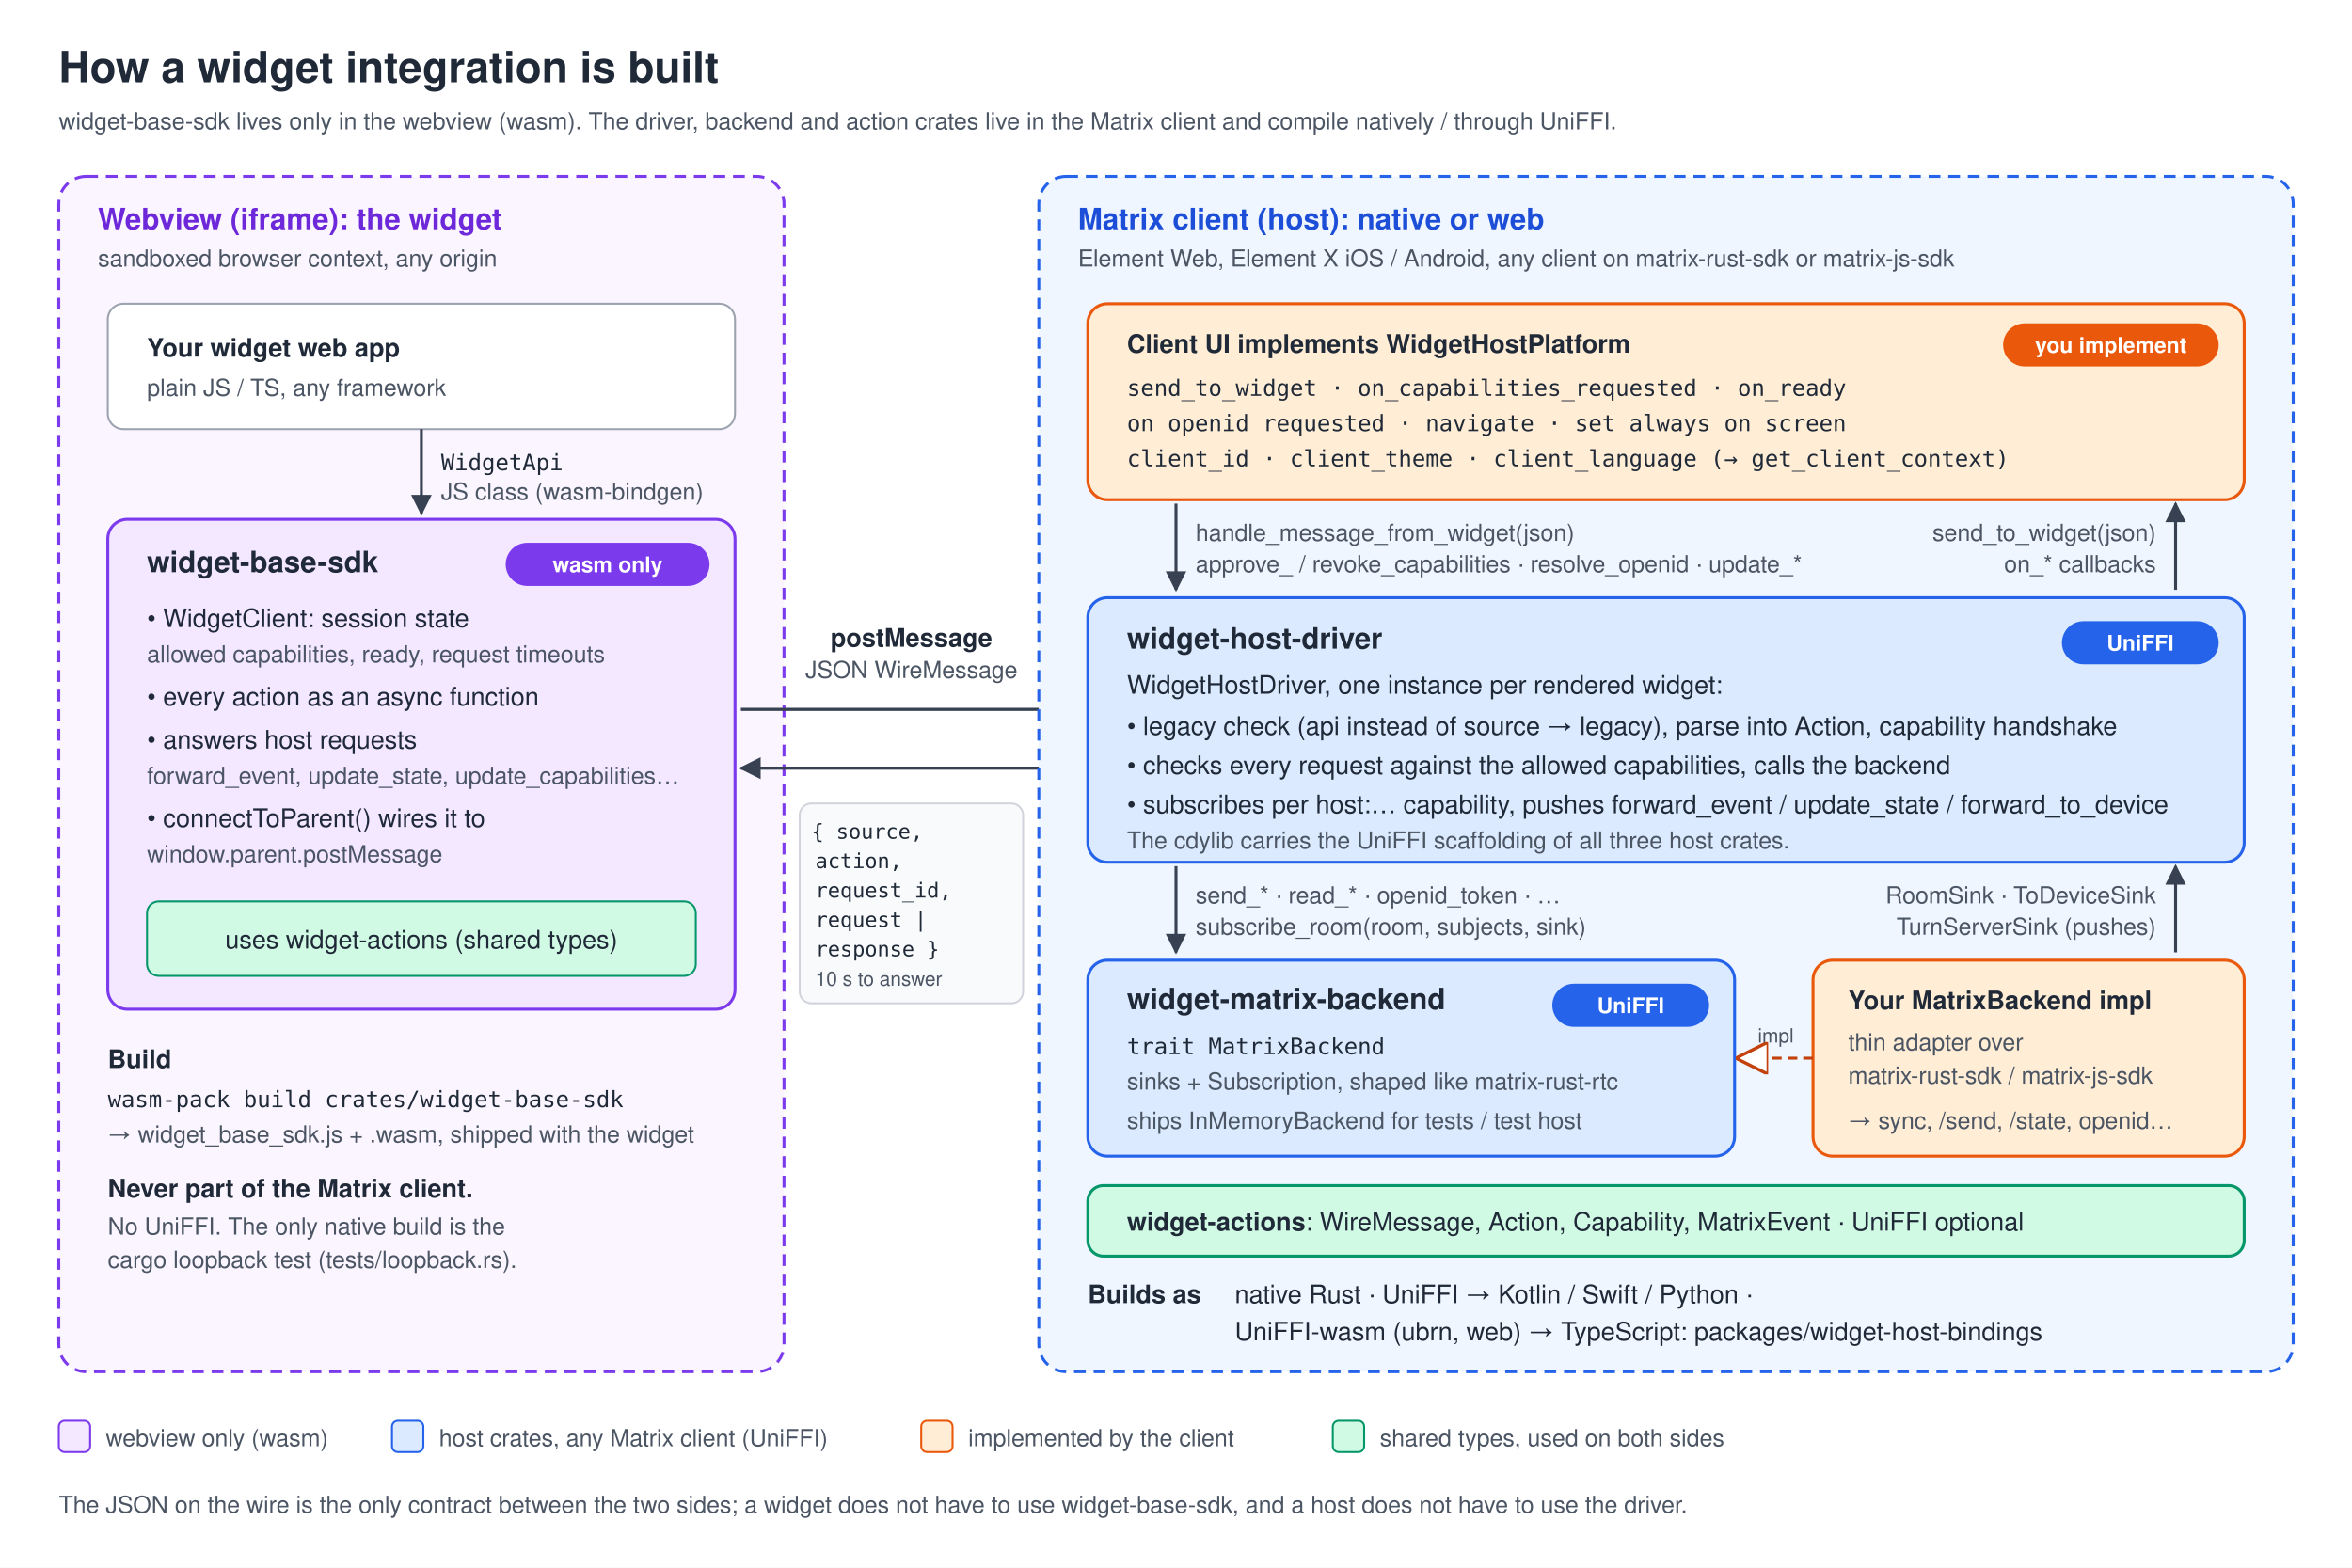
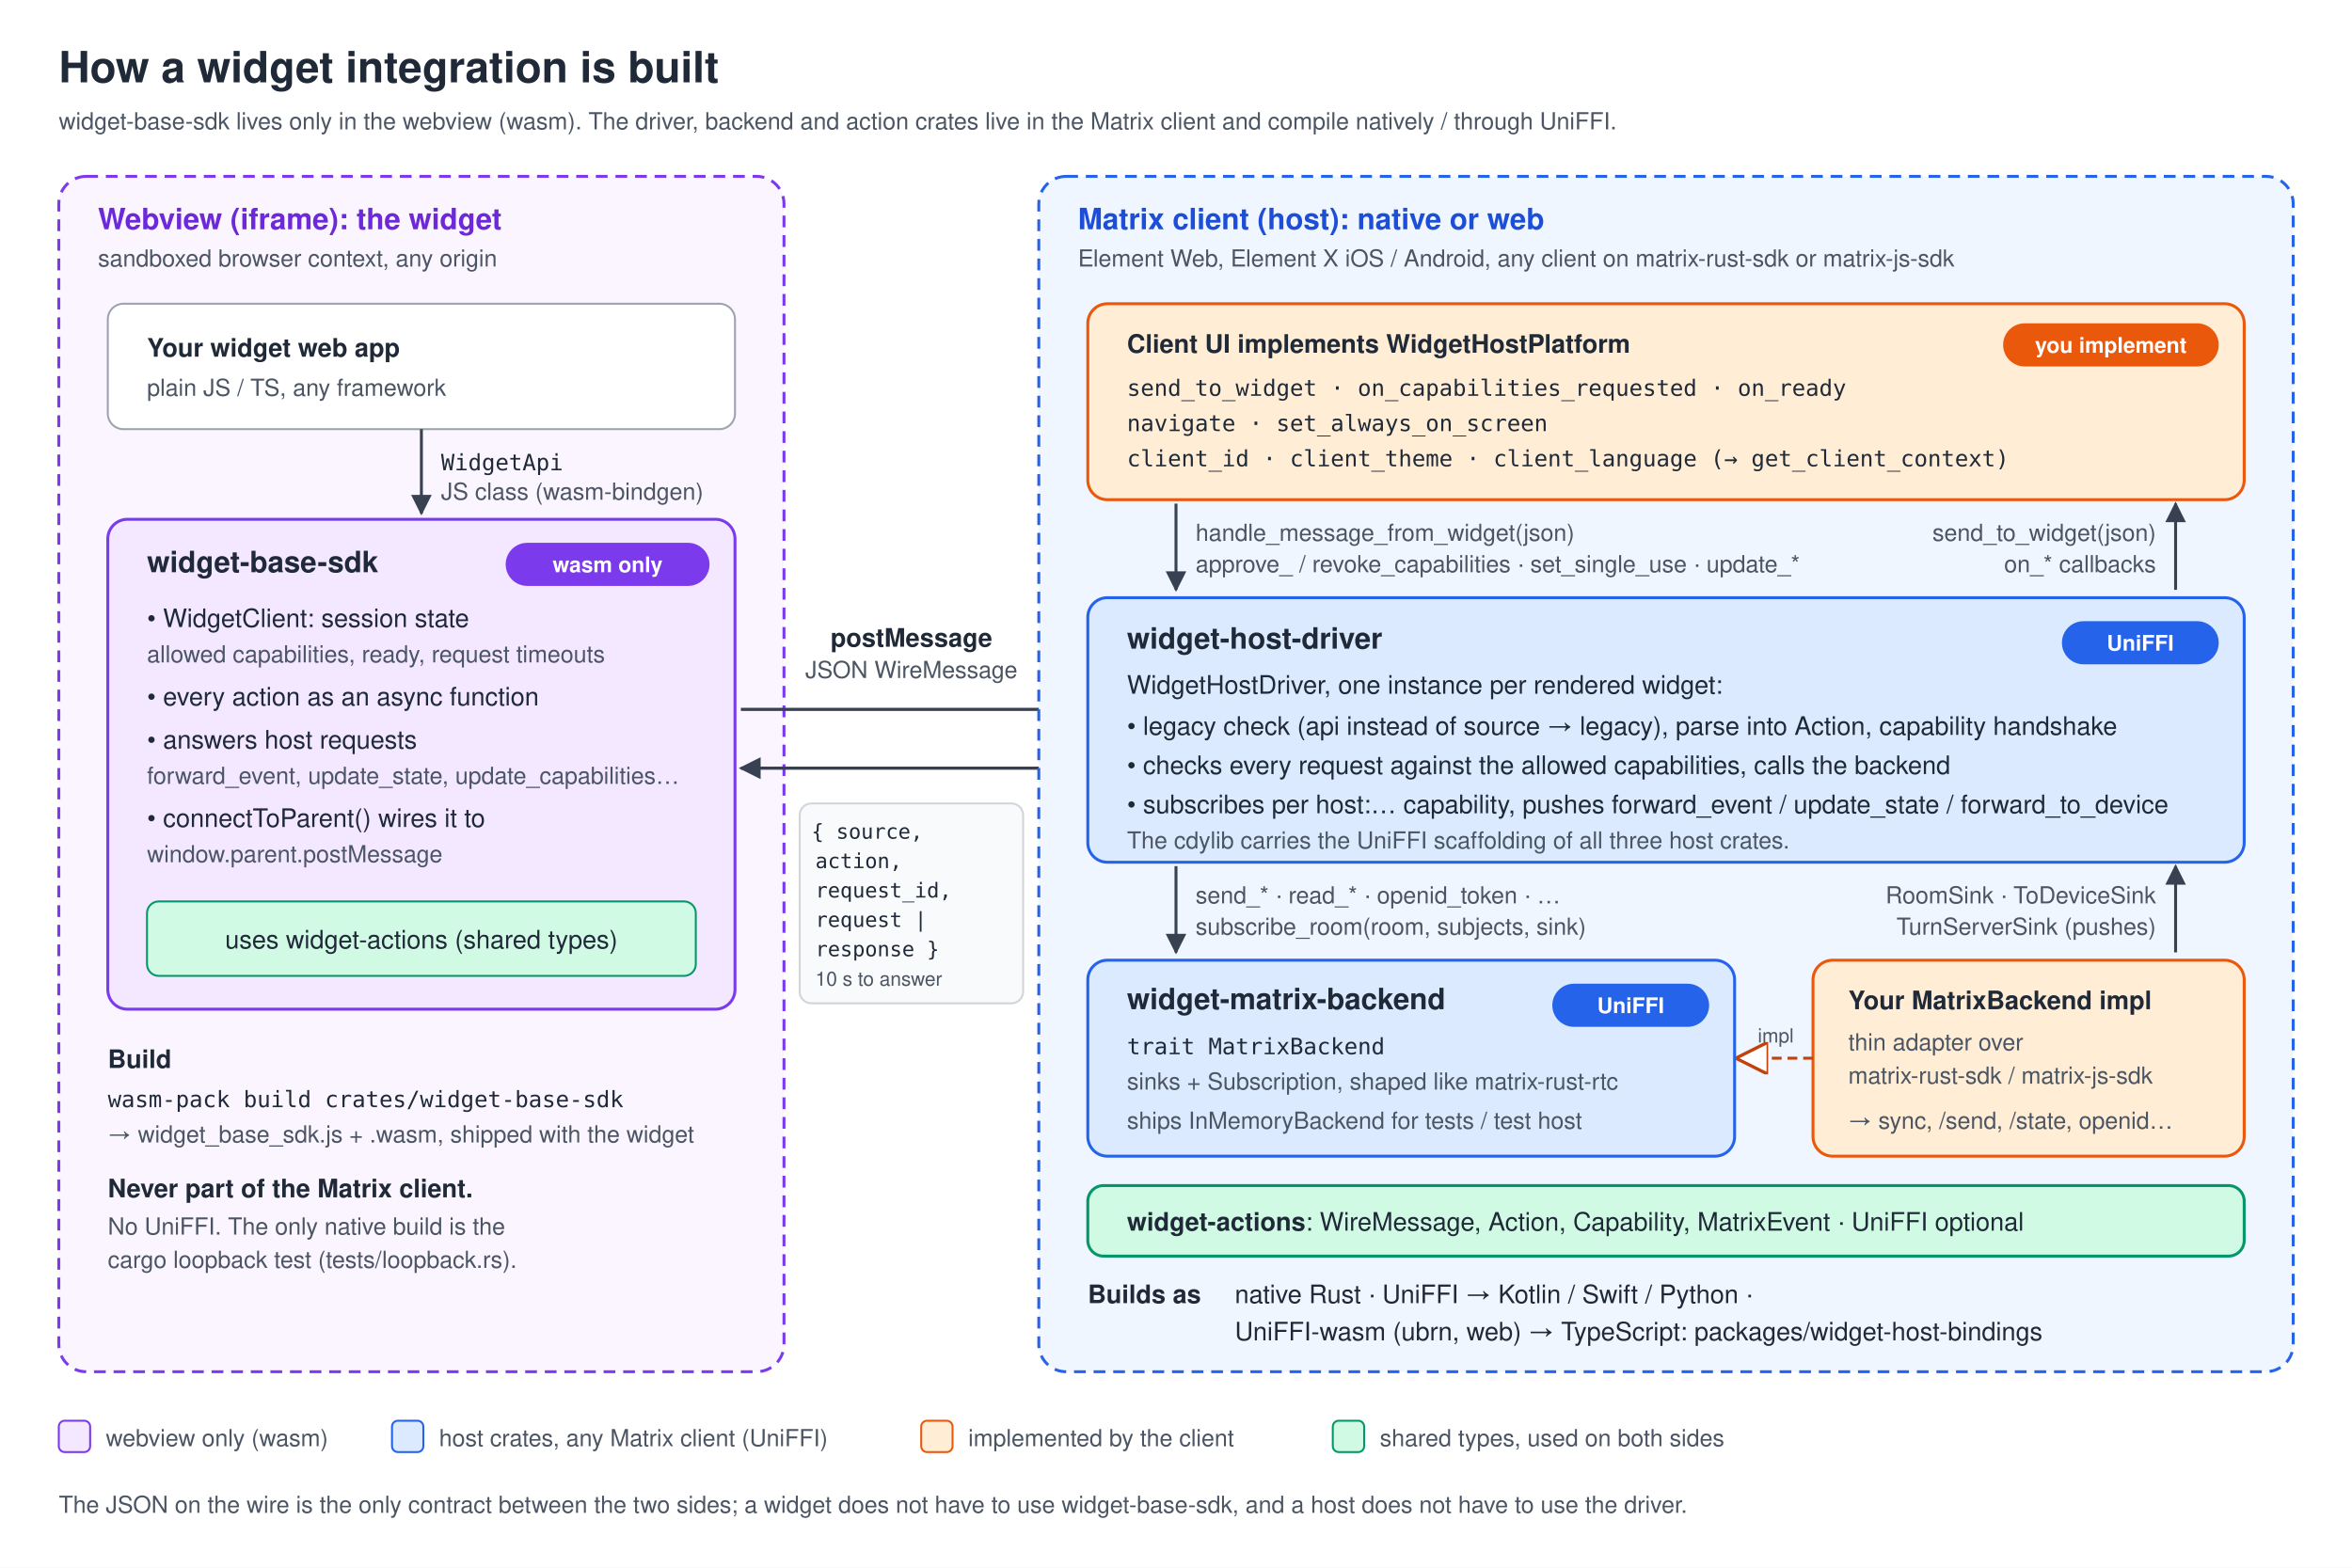
<svg xmlns="http://www.w3.org/2000/svg" viewBox="0 0 1200 800" width="1200" height="800" font-family="-apple-system, 'Segoe UI', Helvetica, Arial, sans-serif">
  <style>
    text { fill: #1f2937; white-space: pre; }
    .h1 { font-size: 22px; font-weight: 700; }
    .h2 { font-size: 15px; font-weight: 700; }
    .b { font-size: 13px; }
    .s { font-size: 12px; fill: #4b5563; }
    .m { font-family: ui-monospace, SFMono-Regular, Menlo, monospace; font-size: 11.5px; }
    .badge { font-size: 11px; font-weight: 700; fill: #ffffff; }
    .purple { fill: #6d28d9; }
    .blue { fill: #1d4ed8; }
  </style>
  <defs>
    <marker id="arr" viewBox="0 0 10 10" refX="9" refY="5" markerWidth="7" markerHeight="7" orient="auto-start-reverse">
      <path d="M0,0 L10,5 L0,10 z" fill="#374151" />
    </marker>
    <marker id="tri" viewBox="0 0 12 12" refX="11" refY="6" markerWidth="11" markerHeight="11" orient="auto">
      <path d="M0,0 L12,6 L0,12 z" fill="#ffffff" stroke="#c2410c" stroke-width="1.2" />
    </marker>
  </defs>
  <rect width="1200" height="800" fill="#ffffff" />
  <text x="30" y="42" class="h1">How a widget integration is built</text>
  <text x="30" y="66" class="s">widget-base-sdk lives only in the webview (wasm). The driver, backend and action crates live in the Matrix client and compile natively / through UniFFI.</text>
  <rect x="30" y="90" width="370" height="610" rx="14" fill="#faf5ff" stroke="#7c3aed" stroke-width="1.5" stroke-dasharray="6 4" />
  <text x="50" y="117" class="h2 purple">Webview (iframe): the widget</text>
  <text x="50" y="136" class="s">sandboxed browser context, any origin</text>
  <rect x="55" y="155" width="320" height="64" rx="8" fill="#ffffff" stroke="#9ca3af" />
  <text x="75" y="182" class="b" font-weight="700">Your widget web app</text>
  <text x="75" y="202" class="s">plain JS / TS, any framework</text>
  <line x1="215" y1="219" x2="215" y2="262" stroke="#374151" stroke-width="1.5" marker-end="url(#arr)" />
  <text x="225" y="240" class="m">WidgetApi</text>
  <text x="225" y="255" class="s">JS class (wasm-bindgen)</text>
  <rect x="55" y="265" width="320" height="250" rx="10" fill="#f3e8ff" stroke="#7c3aed" stroke-width="1.5" />
  <text x="75" y="292" class="h2">widget-base-sdk</text>
  <rect x="258" y="277" width="104" height="22" rx="11" fill="#7c3aed" />
  <text x="310" y="292" class="badge" text-anchor="middle">wasm only</text>
  <text x="75" y="320" class="b">• WidgetClient: session state</text>
  <text x="75" y="338" class="s">   allowed capabilities, ready, request timeouts</text>
  <text x="75" y="360" class="b">• every action as an async function</text>
  <text x="75" y="382" class="b">• answers host requests</text>
  <text x="75" y="400" class="s">   forward_event, update_state, update_capabilities…</text>
  <text x="75" y="422" class="b">• connectToParent() wires it to</text>
  <text x="75" y="440" class="s">   window.parent.postMessage</text>
  <rect x="75" y="460" width="280" height="38" rx="6" fill="#d1fae5" stroke="#059669" />
  <text x="215" y="484" class="b" text-anchor="middle">uses widget-actions (shared types)</text>
  <text x="55" y="545" class="b" font-weight="700">Build</text>
  <text x="55" y="565" class="m">wasm-pack build crates/widget-base-sdk</text>
  <text x="55" y="583" class="s">→ widget_base_sdk.js + .wasm, shipped with the widget</text>
  <text x="55" y="611" class="b" font-weight="700">Never part of the Matrix client.</text>
  <text x="55" y="630" class="s">No UniFFI. The only native build is the</text>
  <text x="55" y="647" class="s">cargo loopback test (tests/loopback.rs).</text>
  <text x="465" y="330" class="b" font-weight="700" text-anchor="middle">postMessage</text>
  <text x="465" y="346" class="s" text-anchor="middle">JSON WireMessage</text>
  <line x1="378" y1="362" x2="552" y2="362" stroke="#374151" stroke-width="1.6" marker-end="url(#arr)" />
  <line x1="552" y1="392" x2="378" y2="392" stroke="#374151" stroke-width="1.6" marker-end="url(#arr)" />
  <rect x="408" y="410" width="114" height="102" rx="6" fill="#f9fafb" stroke="#d1d5db" />
  <text x="414" y="428" class="m" style="font-size:10.5px">{ source,</text>
  <text x="416" y="443" class="m" style="font-size:10.5px">  action,</text>
  <text x="416" y="458" class="m" style="font-size:10.5px">  request_id,</text>
  <text x="416" y="473" class="m" style="font-size:10.5px">  request |</text>
  <text x="416" y="488" class="m" style="font-size:10.5px">  response }</text>
  <text x="416" y="503" class="s" style="font-size:10px">10 s to answer</text>
  <rect x="530" y="90" width="640" height="610" rx="14" fill="#eff6ff" stroke="#2563eb" stroke-width="1.5" stroke-dasharray="6 4" />
  <text x="550" y="117" class="h2 blue">Matrix client (host): native or web</text>
  <text x="550" y="136" class="s">Element Web, Element X iOS / Android, any client on matrix-rust-sdk or matrix-js-sdk</text>
  <rect x="555" y="155" width="590" height="100" rx="10" fill="#ffedd5" stroke="#ea580c" stroke-width="1.5" />
  <text x="575" y="180" class="b" font-weight="700">Client UI implements WidgetHostPlatform</text>
  <rect x="1022" y="165" width="110" height="22" rx="11" fill="#ea580c" />
  <text x="1077" y="180" class="badge" text-anchor="middle">you implement</text>
  <text x="575" y="202" class="m">send_to_widget · on_capabilities_requested · on_ready</text>
-   <text x="575" y="220" class="m">on_openid_requested · navigate · set_always_on_screen</text>
+   <text x="575" y="220" class="m">navigate · set_always_on_screen</text>
  <text x="575" y="238" class="m">client_id · client_theme · client_language   (→ get_client_context)</text>
  <line x1="600" y1="257" x2="600" y2="301" stroke="#374151" stroke-width="1.5" marker-end="url(#arr)" />
  <text x="610" y="276" class="s">handle_message_from_widget(json)</text>
-   <text x="610" y="292" class="s">approve_ / revoke_capabilities · resolve_openid · update_*</text>
+   <text x="610" y="292" class="s">approve_ / revoke_capabilities · set_single_use · update_*</text>
  <line x1="1110" y1="301" x2="1110" y2="257" stroke="#374151" stroke-width="1.5" marker-end="url(#arr)" />
  <text x="1100" y="276" class="s" text-anchor="end">send_to_widget(json)</text>
  <text x="1100" y="292" class="s" text-anchor="end">on_* callbacks</text>
  <rect x="555" y="305" width="590" height="135" rx="10" fill="#dbeafe" stroke="#2563eb" stroke-width="1.5" />
  <text x="575" y="331" class="h2">widget-host-driver</text>
  <rect x="1052" y="317" width="80" height="22" rx="11" fill="#2563eb" />
  <text x="1092" y="332" class="badge" text-anchor="middle">UniFFI</text>
  <text x="575" y="354" class="b">WidgetHostDriver, one instance per rendered widget:</text>
  <text x="575" y="375" class="b">• legacy check (api instead of source → legacy), parse into Action, capability handshake</text>
  <text x="575" y="395" class="b">• checks every request against the allowed capabilities, calls the backend</text>
  <text x="575" y="415" class="b">• subscribes per host:… capability, pushes forward_event / update_state / forward_to_device</text>
  <text x="575" y="433" class="s">The cdylib carries the UniFFI scaffolding of all three host crates.</text>
  <line x1="600" y1="442" x2="600" y2="486" stroke="#374151" stroke-width="1.5" marker-end="url(#arr)" />
  <text x="610" y="461" class="s">send_* · read_* · openid_token · …</text>
  <text x="610" y="477" class="s">subscribe_room(room, subjects, sink)</text>
  <line x1="1110" y1="486" x2="1110" y2="442" stroke="#374151" stroke-width="1.5" marker-end="url(#arr)" />
  <text x="1100" y="461" class="s" text-anchor="end">RoomSink · ToDeviceSink</text>
  <text x="1100" y="477" class="s" text-anchor="end">TurnServerSink (pushes)</text>
  <rect x="555" y="490" width="330" height="100" rx="10" fill="#dbeafe" stroke="#2563eb" stroke-width="1.5" />
  <text x="575" y="515" class="h2">widget-matrix-backend</text>
  <rect x="792" y="502" width="80" height="22" rx="11" fill="#2563eb" />
  <text x="832" y="517" class="badge" text-anchor="middle">UniFFI</text>
  <text x="575" y="538" class="m">trait MatrixBackend</text>
  <text x="575" y="556" class="s">sinks + Subscription, shaped like matrix-rust-rtc</text>
  <text x="575" y="576" class="s">ships InMemoryBackend for tests / test host</text>
  <rect x="925" y="490" width="220" height="100" rx="10" fill="#ffedd5" stroke="#ea580c" stroke-width="1.5" />
  <text x="943" y="515" class="b" font-weight="700">Your MatrixBackend impl</text>
  <text x="943" y="536" class="s">thin adapter over</text>
  <text x="943" y="553" class="s">matrix-rust-sdk / matrix-js-sdk</text>
  <text x="943" y="576" class="s">→ sync, /send, /state, openid…</text>
  <line x1="925" y1="540" x2="887" y2="540" stroke="#c2410c" stroke-width="1.5" stroke-dasharray="5 3" marker-end="url(#tri)" />
  <text x="906" y="532" class="s" text-anchor="middle" style="font-size:10px">impl</text>
  <rect x="555" y="605" width="590" height="36" rx="8" fill="#d1fae5" stroke="#059669" stroke-width="1.5" />
  <text x="575" y="628" class="b">
    <tspan font-weight="700">widget-actions</tspan>: WireMessage, Action, Capability, MatrixEvent · UniFFI optional</text>
  <text x="555" y="665" class="b" font-weight="700">Builds as</text>
  <text x="630" y="665" class="b">native Rust · UniFFI → Kotlin / Swift / Python ·</text>
  <text x="630" y="684" class="b">UniFFI-wasm (ubrn, web) → TypeScript: packages/widget-host-bindings</text>
  <rect x="30" y="725" width="16" height="16" rx="3" fill="#f3e8ff" stroke="#7c3aed" />
  <text x="54" y="738" class="s">webview only (wasm)</text>
  <rect x="200" y="725" width="16" height="16" rx="3" fill="#dbeafe" stroke="#2563eb" />
  <text x="224" y="738" class="s">host crates, any Matrix client (UniFFI)</text>
  <rect x="470" y="725" width="16" height="16" rx="3" fill="#ffedd5" stroke="#ea580c" />
  <text x="494" y="738" class="s">implemented by the client</text>
  <rect x="680" y="725" width="16" height="16" rx="3" fill="#d1fae5" stroke="#059669" />
  <text x="704" y="738" class="s">shared types, used on both sides</text>
  <text x="30" y="772" class="s">The JSON on the wire is the only contract between the two sides; a widget does not have to use widget-base-sdk, and a host does not have to use the driver.</text>
</svg>
